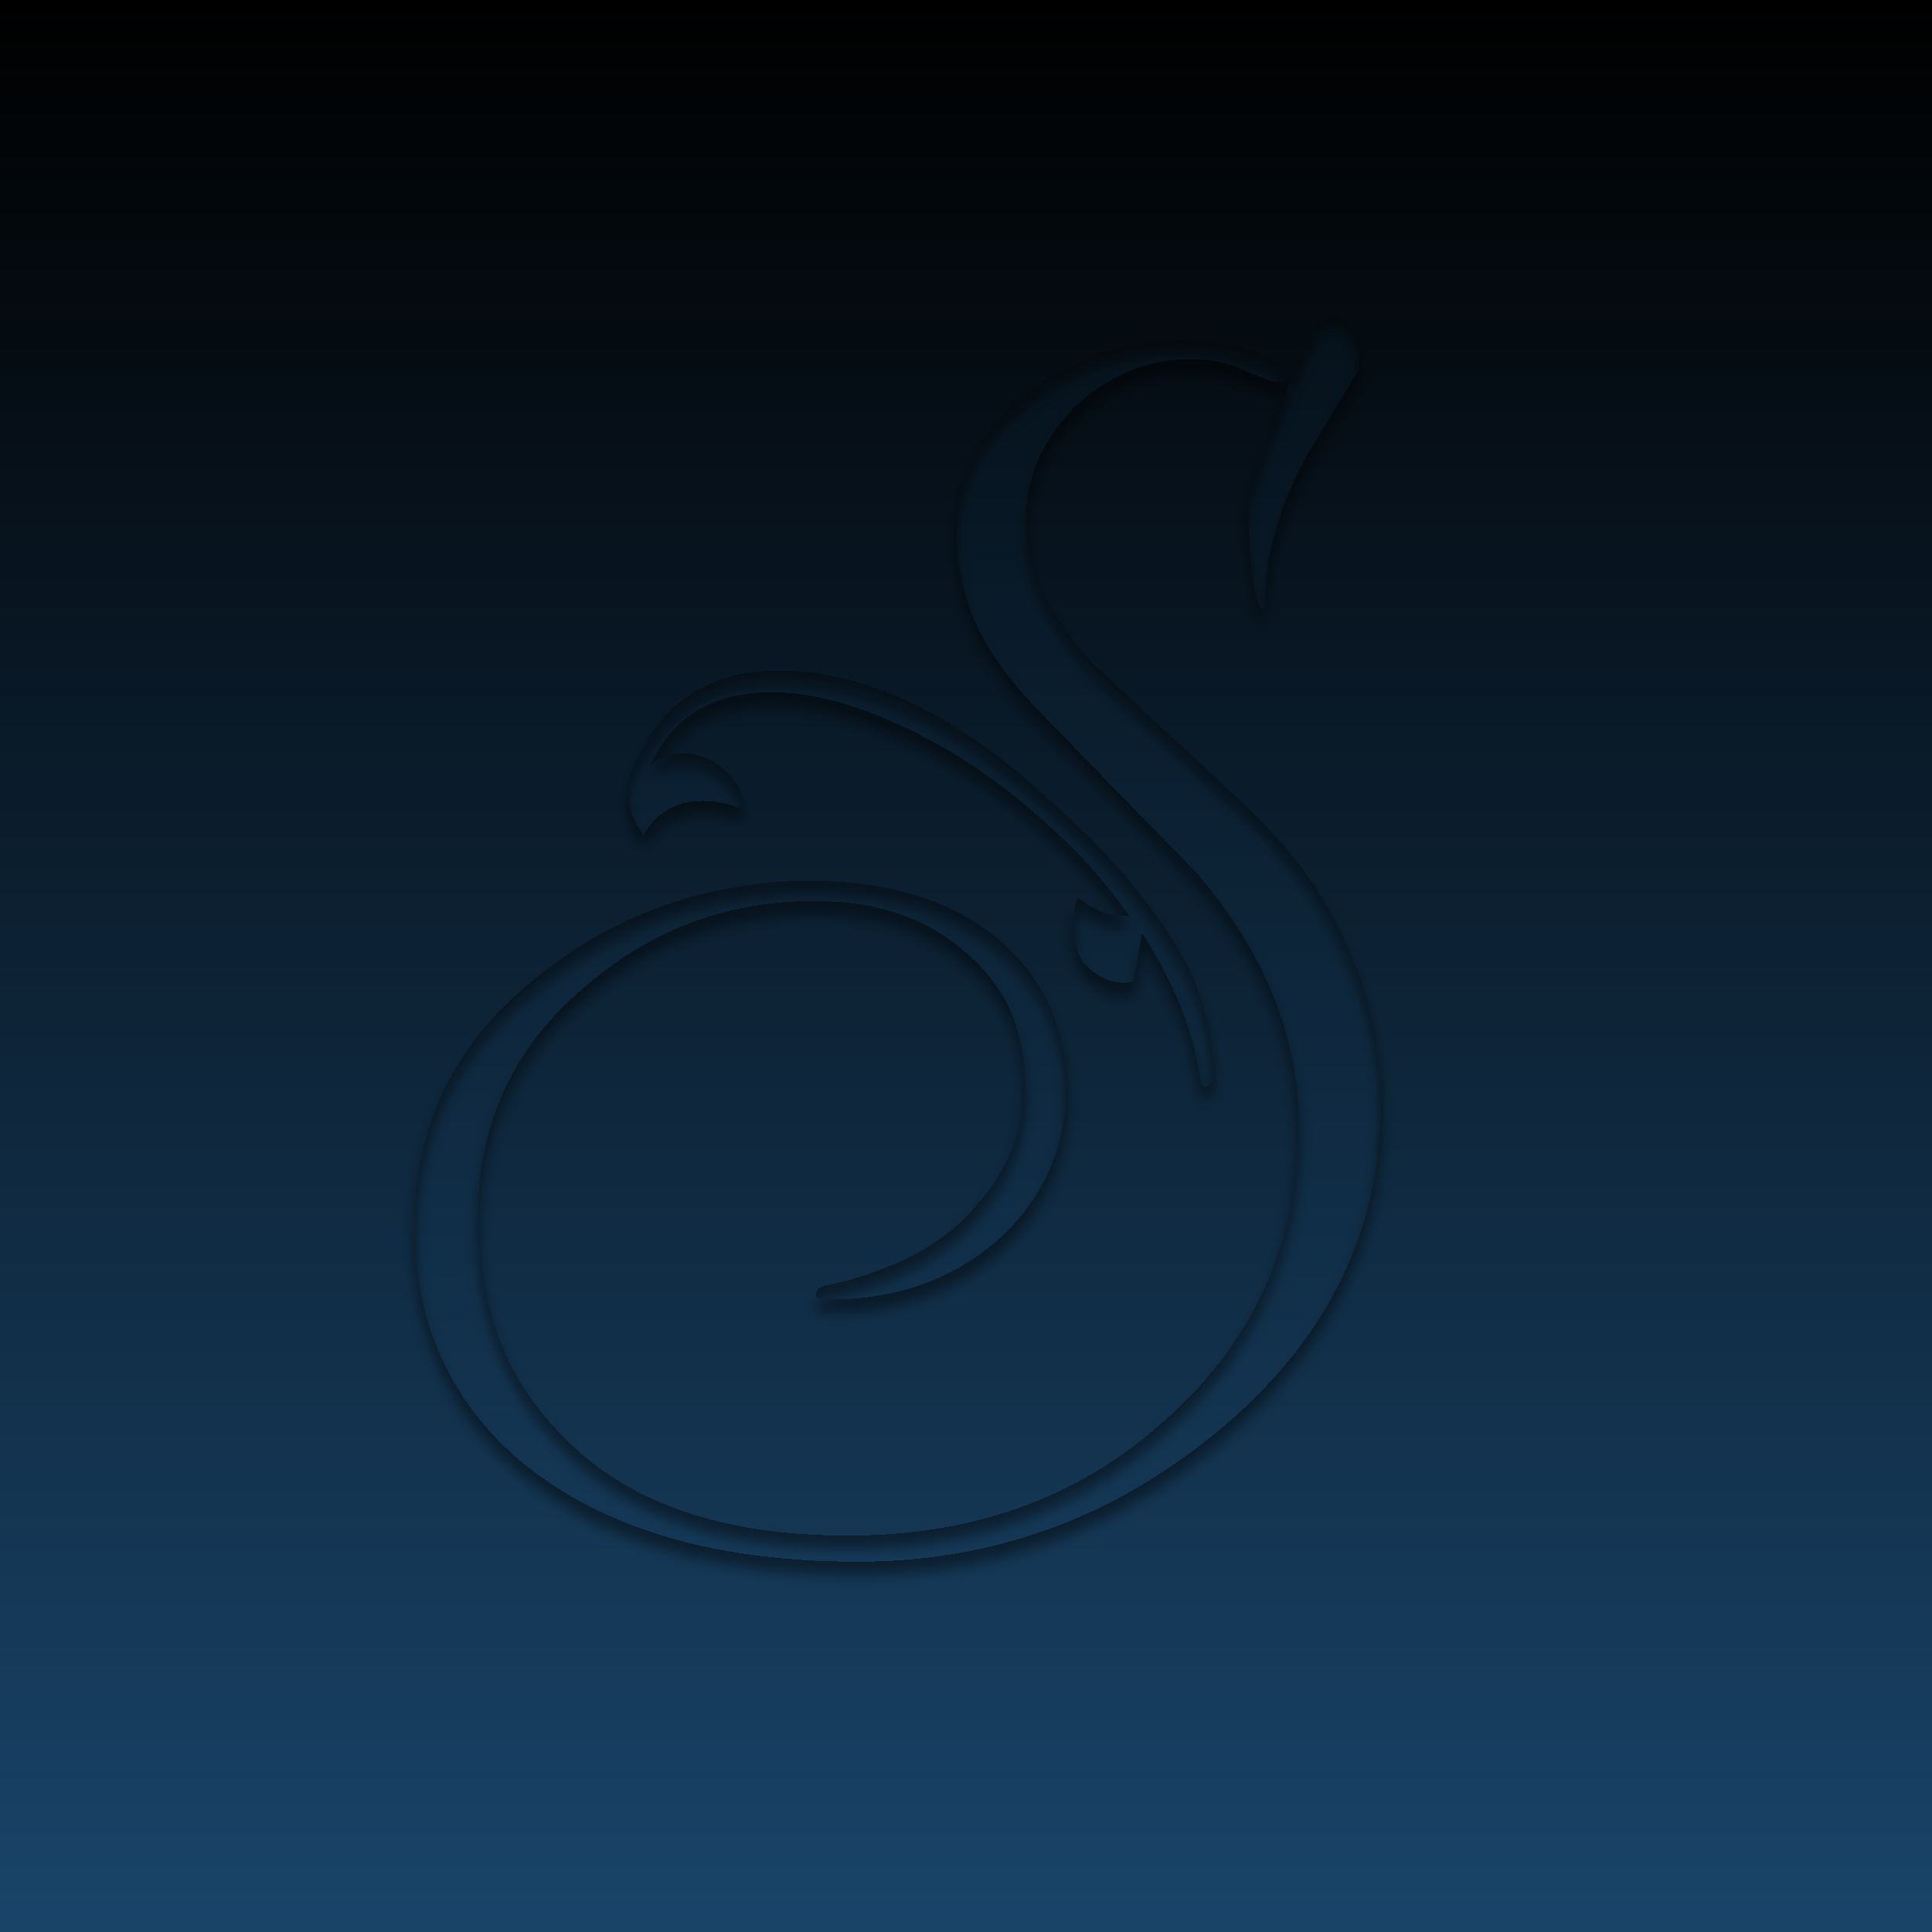
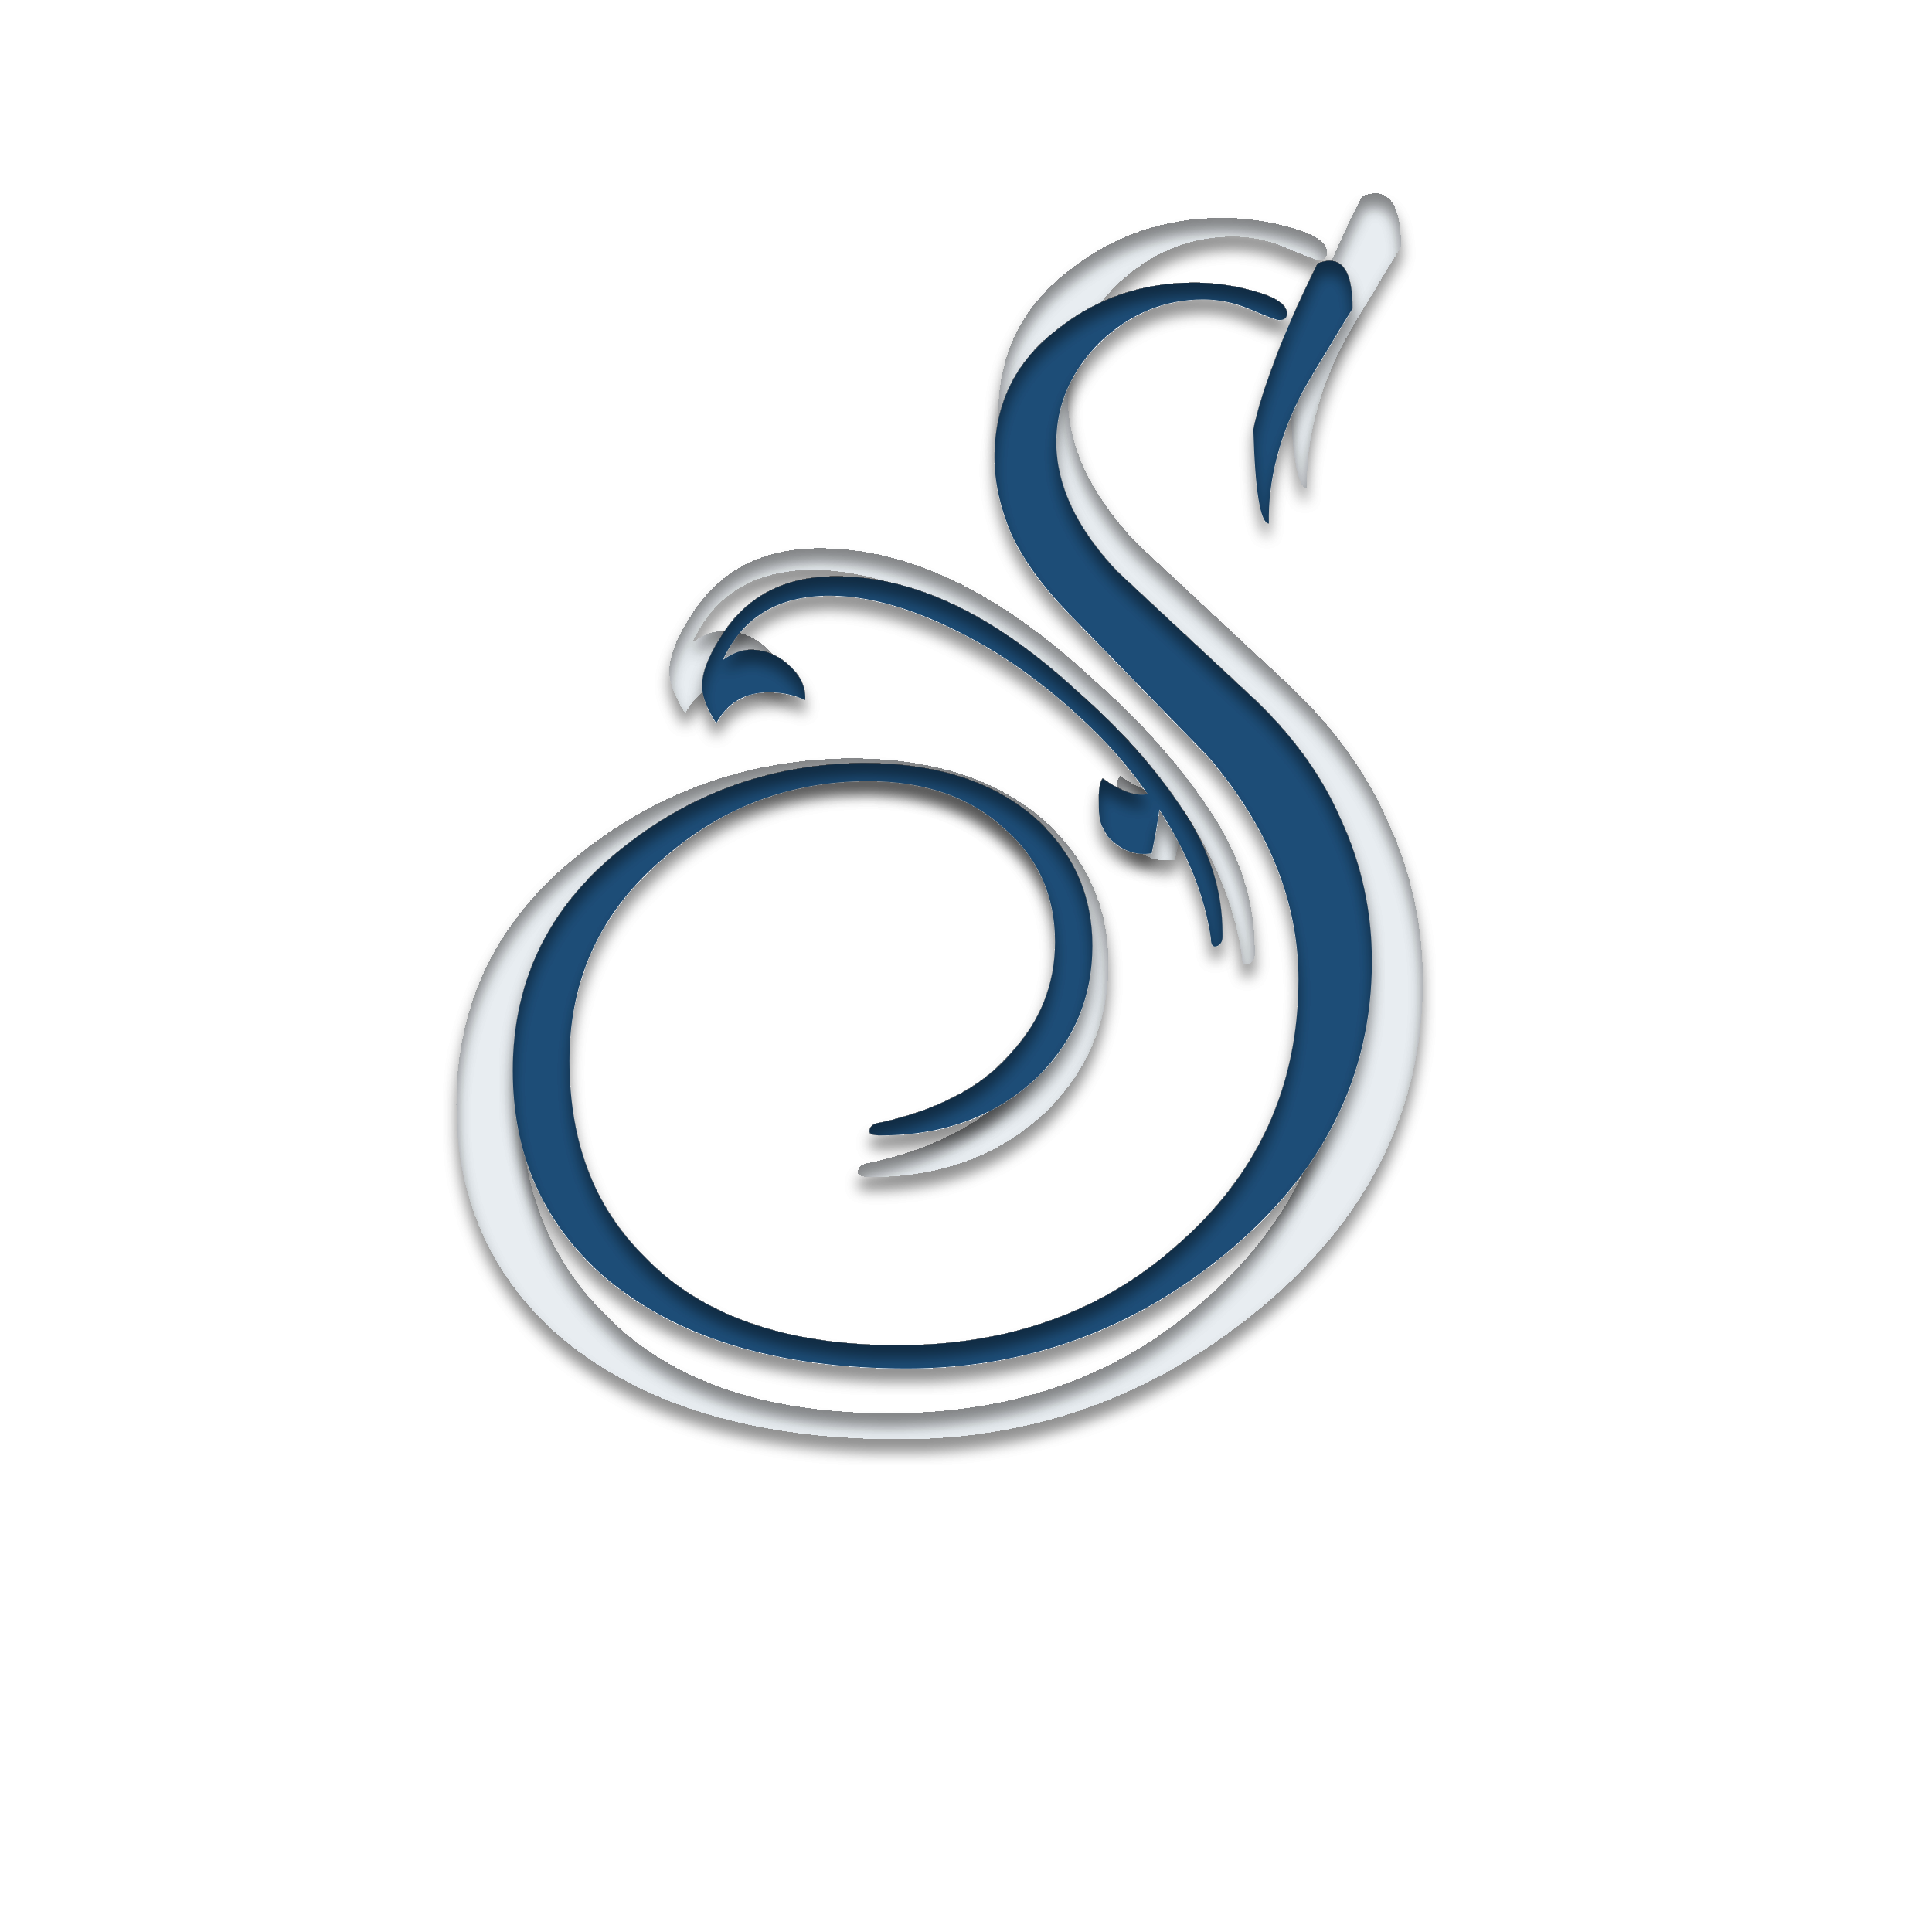
<svg xmlns="http://www.w3.org/2000/svg" width="600" height="600" viewBox="0 0 600 600" fill="none">
-   <rect width="600" height="600" fill="url(#paint0_linear_2_3)" />
-   <g filter="url(#filter0_ddii_2_3)">
-     <path d="M392.869 189.8C389.869 189.5 388.069 178.55 387.469 156.95C388.669 150.95 391.069 143.15 394.669 133.55C398.269 123.65 403.369 112.1 409.969 98.9C411.769 98.3 413.119 98 414.019 98C419.419 98 422.119 103.55 422.119 114.65C419.119 119.45 416.119 124.4 413.119 129.5C410.119 134.3 407.269 139.1 404.569 143.9C396.469 159.5 392.569 174.8 392.869 189.8ZM266.419 485C220.519 485 184.969 474.05 159.769 452.15C139.069 433.55 128.719 409.85 128.719 381.05C128.719 348.65 142.069 322.25 168.769 301.85C192.769 283.25 220.219 273.8 251.119 273.5C276.919 273.5 297.169 280.1 311.869 293.3C324.769 305.3 331.219 320 331.219 337.4C331.219 355.1 324.919 370.25 312.319 382.85C297.919 396.65 279.619 403.55 257.419 403.55C254.719 403.55 253.369 403.1 253.369 402.2C253.369 400.4 254.719 399.35 257.419 399.05C267.019 396.95 275.569 393.95 283.069 390.05C290.869 386.15 297.469 381.05 302.869 374.75C313.069 363.65 318.169 350.75 318.169 336.05C318.169 319.85 312.319 306.65 300.619 296.45C288.619 285.35 272.719 279.8 252.919 279.8C225.919 279.8 202.219 288.65 181.819 306.35C159.619 324.95 148.519 348.65 148.519 377.45C148.519 405.65 157.069 428.3 174.169 445.4C193.969 466.4 223.669 476.9 263.269 476.9C301.969 476.9 334.369 465.35 360.469 442.25C388.969 417.65 403.219 386.6 403.219 349.1C403.219 321.8 392.719 295.85 371.719 271.25L322.669 220.85C313.669 211.55 307.069 202.4 302.869 193.4C298.969 184.1 297.019 175.25 297.019 166.85C297.019 148.25 304.219 133.4 318.619 122.3C332.419 111.2 348.469 105.65 366.769 105.65C373.969 105.65 381.169 106.7 388.369 108.8C395.569 110.9 399.169 113.45 399.169 116.45C399.169 117.95 398.269 118.7 396.469 118.7C395.569 118.7 391.969 117.35 385.669 114.65C380.569 112.55 375.319 111.5 369.919 111.5C356.419 111.5 344.419 116.45 333.919 126.35C323.719 136.55 318.619 148.25 318.619 161.45C318.619 176.45 325.669 191.45 339.769 206.45L385.669 249.2C400.369 262.7 411.169 277.4 418.069 293.3C425.269 308.9 428.869 325.4 428.869 342.8C428.869 383 411.619 417.2 377.119 445.4C344.719 471.8 307.819 485 266.419 485ZM374.869 337.4C373.369 338 372.619 337.1 372.619 334.7C370.519 320 364.519 305 354.619 289.7C354.019 294.2 353.119 299.3 351.919 305C346.219 305.9 341.119 303.95 336.619 299.15C336.019 298.25 335.269 296.9 334.369 295.1C333.769 293.3 333.469 291.2 333.469 288.8V285.65C333.469 282.35 333.919 280.1 334.819 278.9C341.119 283.4 346.369 285.2 350.569 284.3C343.669 274.4 335.719 265.4 326.719 257.3C317.719 248.9 307.969 241.4 297.469 234.8C275.569 221.6 256.219 215 239.419 215C221.419 215 208.969 222.5 202.069 237.5C205.369 235.1 208.669 233.9 211.969 233.9C215.569 233.9 219.019 234.95 222.319 237.05C228.319 241.25 231.169 246.05 230.869 251.45C226.969 249.65 222.769 248.75 218.269 248.75C209.869 248.75 203.719 252.35 199.819 259.55C196.519 254.45 194.869 250.1 194.869 246.5C194.869 242 196.969 236.45 201.169 229.85C209.869 215.45 223.369 208.25 241.669 208.25C268.969 208.25 297.169 221.75 326.269 248.75C341.269 261.95 353.419 275.6 362.719 289.7C372.019 303.5 376.669 317.9 376.669 332.9V334.25C376.669 335.75 376.069 336.8 374.869 337.4Z" fill="#1D4D77" fill-opacity="0.1" shape-rendering="crispEdges" />
+   <g filter="url(#filter0_ddii_1_2)">
+     <path d="M405.869 151.8C402.869 151.5 401.069 140.55 400.469 118.95C401.669 112.95 404.069 105.15 407.669 95.55C411.269 85.65 416.369 74.1 422.969 60.9C424.769 60.3 426.119 60 427.019 60C432.419 60 435.119 65.55 435.119 76.65C432.119 81.45 429.119 86.4 426.119 91.5C423.119 96.3 420.269 101.1 417.569 105.9C409.469 121.5 405.569 136.8 405.869 151.8ZM279.419 447C233.519 447 197.969 436.05 172.769 414.15C152.069 395.55 141.719 371.85 141.719 343.05C141.719 310.65 155.069 284.25 181.769 263.85C205.769 245.25 233.219 235.8 264.119 235.5C289.919 235.5 310.169 242.1 324.869 255.3C337.769 267.3 344.219 282 344.219 299.4C344.219 317.1 337.919 332.25 325.319 344.85C310.919 358.65 292.619 365.55 270.419 365.55C267.719 365.55 266.369 365.1 266.369 364.2C266.369 362.4 267.719 361.35 270.419 361.05C280.019 358.95 288.569 355.95 296.069 352.05C303.869 348.15 310.469 343.05 315.869 336.75C326.069 325.65 331.169 312.75 331.169 298.05C331.169 281.85 325.319 268.65 313.619 258.45C301.619 247.35 285.719 241.8 265.919 241.8C238.919 241.8 215.219 250.65 194.819 268.35C172.619 286.95 161.519 310.65 161.519 339.45C161.519 367.65 170.069 390.3 187.169 407.4C206.969 428.4 236.669 438.9 276.269 438.9C314.969 438.9 347.369 427.35 373.469 404.25C401.969 379.65 416.219 348.6 416.219 311.1C416.219 283.8 405.719 257.85 384.719 233.25L335.669 182.85C326.669 173.55 320.069 164.4 315.869 155.4C311.969 146.1 310.019 137.25 310.019 128.85C310.019 110.25 317.219 95.4 331.619 84.3C345.419 73.2 361.469 67.65 379.769 67.65C386.969 67.65 394.169 68.7 401.369 70.8C408.569 72.9 412.169 75.45 412.169 78.45C412.169 79.95 411.269 80.7 409.469 80.7C408.569 80.7 404.969 79.35 398.669 76.65C393.569 74.55 388.319 73.5 382.919 73.5C369.419 73.5 357.419 78.45 346.919 88.35C336.719 98.55 331.619 110.25 331.619 123.45C331.619 138.45 338.669 153.45 352.769 168.45L398.669 211.2C413.369 224.7 424.169 239.4 431.069 255.3C438.269 270.9 441.869 287.4 441.869 304.8C441.869 345 424.619 379.2 390.119 407.4C357.719 433.8 320.819 447 279.419 447ZM387.869 299.4C386.369 300 385.619 299.1 385.619 296.7C383.519 282 377.519 267 367.619 251.7C367.019 256.2 366.119 261.3 364.919 267C359.219 267.9 354.119 265.95 349.619 261.15C349.019 260.25 348.269 258.9 347.369 257.1C346.769 255.3 346.469 253.2 346.469 250.8V247.65C346.469 244.35 346.919 242.1 347.819 240.9C354.119 245.4 359.369 247.2 363.569 246.3C356.669 236.4 348.719 227.4 339.719 219.3C330.719 210.9 320.969 203.4 310.469 196.8C288.569 183.6 269.219 177 252.419 177C234.419 177 221.969 184.5 215.069 199.5C218.369 197.1 221.669 195.9 224.969 195.9C228.569 195.9 232.019 196.95 235.319 199.05C241.319 203.25 244.169 208.05 243.869 213.45C239.969 211.65 235.769 210.75 231.269 210.75C222.869 210.75 216.719 214.35 212.819 221.55C209.519 216.45 207.869 212.1 207.869 208.5C207.869 204 209.969 198.45 214.169 191.85C222.869 177.45 236.369 170.25 254.669 170.25C281.969 170.25 310.169 183.75 339.269 210.75C354.269 223.95 366.419 237.6 375.719 251.7C385.019 265.5 389.669 279.9 389.669 294.9V296.25C389.669 297.75 389.069 298.8 387.869 299.4Z" fill="#1D4D77" fill-opacity="0.1" shape-rendering="crispEdges" />
+   </g>
+   <g filter="url(#filter1_ddii_1_2)">
+     <path d="M394.05 162.6C391.383 162.333 389.783 152.6 389.25 133.4C390.317 128.067 392.45 121.133 395.65 112.6C398.85 103.8 403.383 93.533 409.25 81.8C410.85 81.267 412.05 81 412.85 81C417.65 81 420.05 85.933 420.05 95.8C417.383 100.067 414.717 104.467 412.05 109C409.383 113.267 406.85 117.533 404.45 121.8C397.25 135.667 393.783 149.267 394.05 162.6ZM281.65 425C240.85 425 209.25 415.267 186.85 395.8C168.45 379.267 159.25 358.2 159.25 332.6C159.25 303.8 171.117 280.333 194.85 262.2C216.183 245.667 240.583 237.267 268.05 237C290.983 237 308.983 242.867 322.05 254.6C333.517 265.267 339.25 278.333 339.25 293.8C339.25 309.533 333.65 323 322.45 334.2C309.65 346.467 293.383 352.6 273.65 352.6C271.25 352.6 270.05 352.2 270.05 351.4C270.05 349.8 271.25 348.867 273.65 348.6C282.183 346.733 289.783 344.067 296.45 340.6C303.383 337.133 309.25 332.6 314.05 327C323.117 317.133 327.65 305.667 327.65 292.6C327.65 278.2 322.45 266.467 312.05 257.4C301.383 247.533 287.25 242.6 269.65 242.6C245.65 242.6 224.583 250.467 206.45 266.2C186.717 282.733 176.85 303.8 176.85 329.4C176.85 354.467 184.45 374.6 199.65 389.8C217.25 408.467 243.65 417.8 278.85 417.8C313.25 417.8 342.05 407.533 365.25 387C390.583 365.133 403.25 337.533 403.25 304.2C403.25 279.933 393.917 256.867 375.25 235L331.65 190.2C323.65 181.933 317.783 173.8 314.05 165.8C310.583 157.533 308.85 149.667 308.85 142.2C308.85 125.667 315.25 112.467 328.05 102.6C340.317 92.733 354.583 87.8 370.85 87.8C377.25 87.8 383.65 88.733 390.05 90.6C396.45 92.467 399.65 94.733 399.65 97.4C399.65 98.733 398.85 99.4 397.25 99.4C396.45 99.4 393.25 98.2 387.65 95.8C383.117 93.933 378.45 93 373.65 93C361.65 93 350.983 97.4 341.65 106.2C332.583 115.267 328.05 125.667 328.05 137.4C328.05 150.733 334.317 164.067 346.85 177.4L387.65 215.4C400.717 227.4 410.317 240.467 416.45 254.6C422.85 268.467 426.05 283.133 426.05 298.6C426.05 334.333 410.717 364.733 380.05 389.8C351.25 413.267 318.45 425 281.65 425ZM378.05 293.8C376.717 294.333 376.05 293.533 376.05 291.4C374.183 278.333 368.85 265 360.05 251.4C359.517 255.4 358.717 259.933 357.65 265C352.583 265.8 348.05 264.067 344.05 259.8C343.517 259 342.85 257.8 342.05 256.2C341.517 254.6 341.25 252.733 341.25 250.6V247.8C341.25 244.867 341.65 242.867 342.45 241.8C348.05 245.8 352.717 247.4 356.45 246.6C350.317 237.8 343.25 229.8 335.25 222.6C327.25 215.133 318.583 208.467 309.25 202.6C289.783 190.867 272.583 185 257.65 185C241.65 185 230.583 191.667 224.45 205C227.383 202.867 230.317 201.8 233.25 201.8C236.45 201.8 239.517 202.733 242.45 204.6C247.783 208.333 250.317 212.6 250.05 217.4C246.583 215.8 242.85 215 238.85 215C231.383 215 225.917 218.2 222.45 224.6C219.517 220.067 218.05 216.2 218.05 213C218.05 209 219.917 204.067 223.65 198.2C231.383 185.4 243.383 179 259.65 179C283.917 179 308.983 191 334.85 215C348.183 226.733 358.983 238.867 367.25 251.4C375.517 263.667 379.65 276.467 379.65 289.8V291C379.65 292.333 379.117 293.267 378.05 293.8Z" fill="#1D4D77" />
  </g>
  <defs>
-     <filter id="filter0_ddii_2_3" x="124.719" y="98" width="308.15" height="395" filterUnits="userSpaceOnUse" color-interpolation-filters="sRGB">
+     <filter id="filter0_ddii_1_2" x="137.719" y="60" width="308.15" height="395" filterUnits="userSpaceOnUse" color-interpolation-filters="sRGB">
      <feFlood flood-opacity="0" result="BackgroundImageFix" />
      <feColorMatrix in="SourceAlpha" type="matrix" values="0 0 0 0 0 0 0 0 0 0 0 0 0 0 0 0 0 0 127 0" result="hardAlpha" />
      <feOffset dy="4" />
      <feGaussianBlur stdDeviation="2" />
      <feComposite in2="hardAlpha" operator="out" />
      <feColorMatrix type="matrix" values="0 0 0 0 0 0 0 0 0 0 0 0 0 0 0 0 0 0 0.25 0" />
-       <feBlend mode="normal" in2="BackgroundImageFix" result="effect1_dropShadow_2_3" />
+       <feBlend mode="normal" in2="BackgroundImageFix" result="effect1_dropShadow_1_2" />
      <feColorMatrix in="SourceAlpha" type="matrix" values="0 0 0 0 0 0 0 0 0 0 0 0 0 0 0 0 0 0 127 0" result="hardAlpha" />
      <feOffset dy="4" />
      <feGaussianBlur stdDeviation="2" />
      <feComposite in2="hardAlpha" operator="out" />
      <feColorMatrix type="matrix" values="0 0 0 0 0 0 0 0 0 0 0 0 0 0 0 0 0 0 0.25 0" />
-       <feBlend mode="normal" in2="effect1_dropShadow_2_3" result="effect2_dropShadow_2_3" />
-       <feBlend mode="normal" in="SourceGraphic" in2="effect2_dropShadow_2_3" result="shape" />
+       <feBlend mode="normal" in2="effect1_dropShadow_1_2" result="effect2_dropShadow_1_2" />
+       <feBlend mode="normal" in="SourceGraphic" in2="effect2_dropShadow_1_2" result="shape" />
      <feColorMatrix in="SourceAlpha" type="matrix" values="0 0 0 0 0 0 0 0 0 0 0 0 0 0 0 0 0 0 127 0" result="hardAlpha" />
      <feOffset dy="4" />
      <feGaussianBlur stdDeviation="2" />
      <feComposite in2="hardAlpha" operator="arithmetic" k2="-1" k3="1" />
      <feColorMatrix type="matrix" values="0 0 0 0 0 0 0 0 0 0 0 0 0 0 0 0 0 0 0.25 0" />
-       <feBlend mode="normal" in2="shape" result="effect3_innerShadow_2_3" />
+       <feBlend mode="normal" in2="shape" result="effect3_innerShadow_1_2" />
      <feColorMatrix in="SourceAlpha" type="matrix" values="0 0 0 0 0 0 0 0 0 0 0 0 0 0 0 0 0 0 127 0" result="hardAlpha" />
      <feOffset dy="4" />
      <feGaussianBlur stdDeviation="2" />
      <feComposite in2="hardAlpha" operator="arithmetic" k2="-1" k3="1" />
      <feColorMatrix type="matrix" values="0 0 0 0 0 0 0 0 0 0 0 0 0 0 0 0 0 0 0.25 0" />
-       <feBlend mode="normal" in2="effect3_innerShadow_2_3" result="effect4_innerShadow_2_3" />
+       <feBlend mode="normal" in2="effect3_innerShadow_1_2" result="effect4_innerShadow_1_2" />
    </filter>
-     <linearGradient id="paint0_linear_2_3" x1="300" y1="0" x2="300" y2="600" gradientUnits="userSpaceOnUse">
-       <stop />
-       <stop offset="1" stop-color="#194469" />
-     </linearGradient>
+     <filter id="filter1_ddii_1_2" x="155.25" y="81" width="274.8" height="352" filterUnits="userSpaceOnUse" color-interpolation-filters="sRGB">
+       <feFlood flood-opacity="0" result="BackgroundImageFix" />
+       <feColorMatrix in="SourceAlpha" type="matrix" values="0 0 0 0 0 0 0 0 0 0 0 0 0 0 0 0 0 0 127 0" result="hardAlpha" />
+       <feOffset dy="4" />
+       <feGaussianBlur stdDeviation="2" />
+       <feComposite in2="hardAlpha" operator="out" />
+       <feColorMatrix type="matrix" values="0 0 0 0 0 0 0 0 0 0 0 0 0 0 0 0 0 0 0.25 0" />
+       <feBlend mode="normal" in2="BackgroundImageFix" result="effect1_dropShadow_1_2" />
+       <feColorMatrix in="SourceAlpha" type="matrix" values="0 0 0 0 0 0 0 0 0 0 0 0 0 0 0 0 0 0 127 0" result="hardAlpha" />
+       <feOffset dy="4" />
+       <feGaussianBlur stdDeviation="2" />
+       <feComposite in2="hardAlpha" operator="out" />
+       <feColorMatrix type="matrix" values="0 0 0 0 0 0 0 0 0 0 0 0 0 0 0 0 0 0 0.25 0" />
+       <feBlend mode="normal" in2="effect1_dropShadow_1_2" result="effect2_dropShadow_1_2" />
+       <feBlend mode="normal" in="SourceGraphic" in2="effect2_dropShadow_1_2" result="shape" />
+       <feColorMatrix in="SourceAlpha" type="matrix" values="0 0 0 0 0 0 0 0 0 0 0 0 0 0 0 0 0 0 127 0" result="hardAlpha" />
+       <feOffset dy="4" />
+       <feGaussianBlur stdDeviation="2" />
+       <feComposite in2="hardAlpha" operator="arithmetic" k2="-1" k3="1" />
+       <feColorMatrix type="matrix" values="0 0 0 0 0 0 0 0 0 0 0 0 0 0 0 0 0 0 0.25 0" />
+       <feBlend mode="normal" in2="shape" result="effect3_innerShadow_1_2" />
+       <feColorMatrix in="SourceAlpha" type="matrix" values="0 0 0 0 0 0 0 0 0 0 0 0 0 0 0 0 0 0 127 0" result="hardAlpha" />
+       <feOffset dy="4" />
+       <feGaussianBlur stdDeviation="2" />
+       <feComposite in2="hardAlpha" operator="arithmetic" k2="-1" k3="1" />
+       <feColorMatrix type="matrix" values="0 0 0 0 0 0 0 0 0 0 0 0 0 0 0 0 0 0 0.25 0" />
+       <feBlend mode="normal" in2="effect3_innerShadow_1_2" result="effect4_innerShadow_1_2" />
+     </filter>
  </defs>
</svg>
